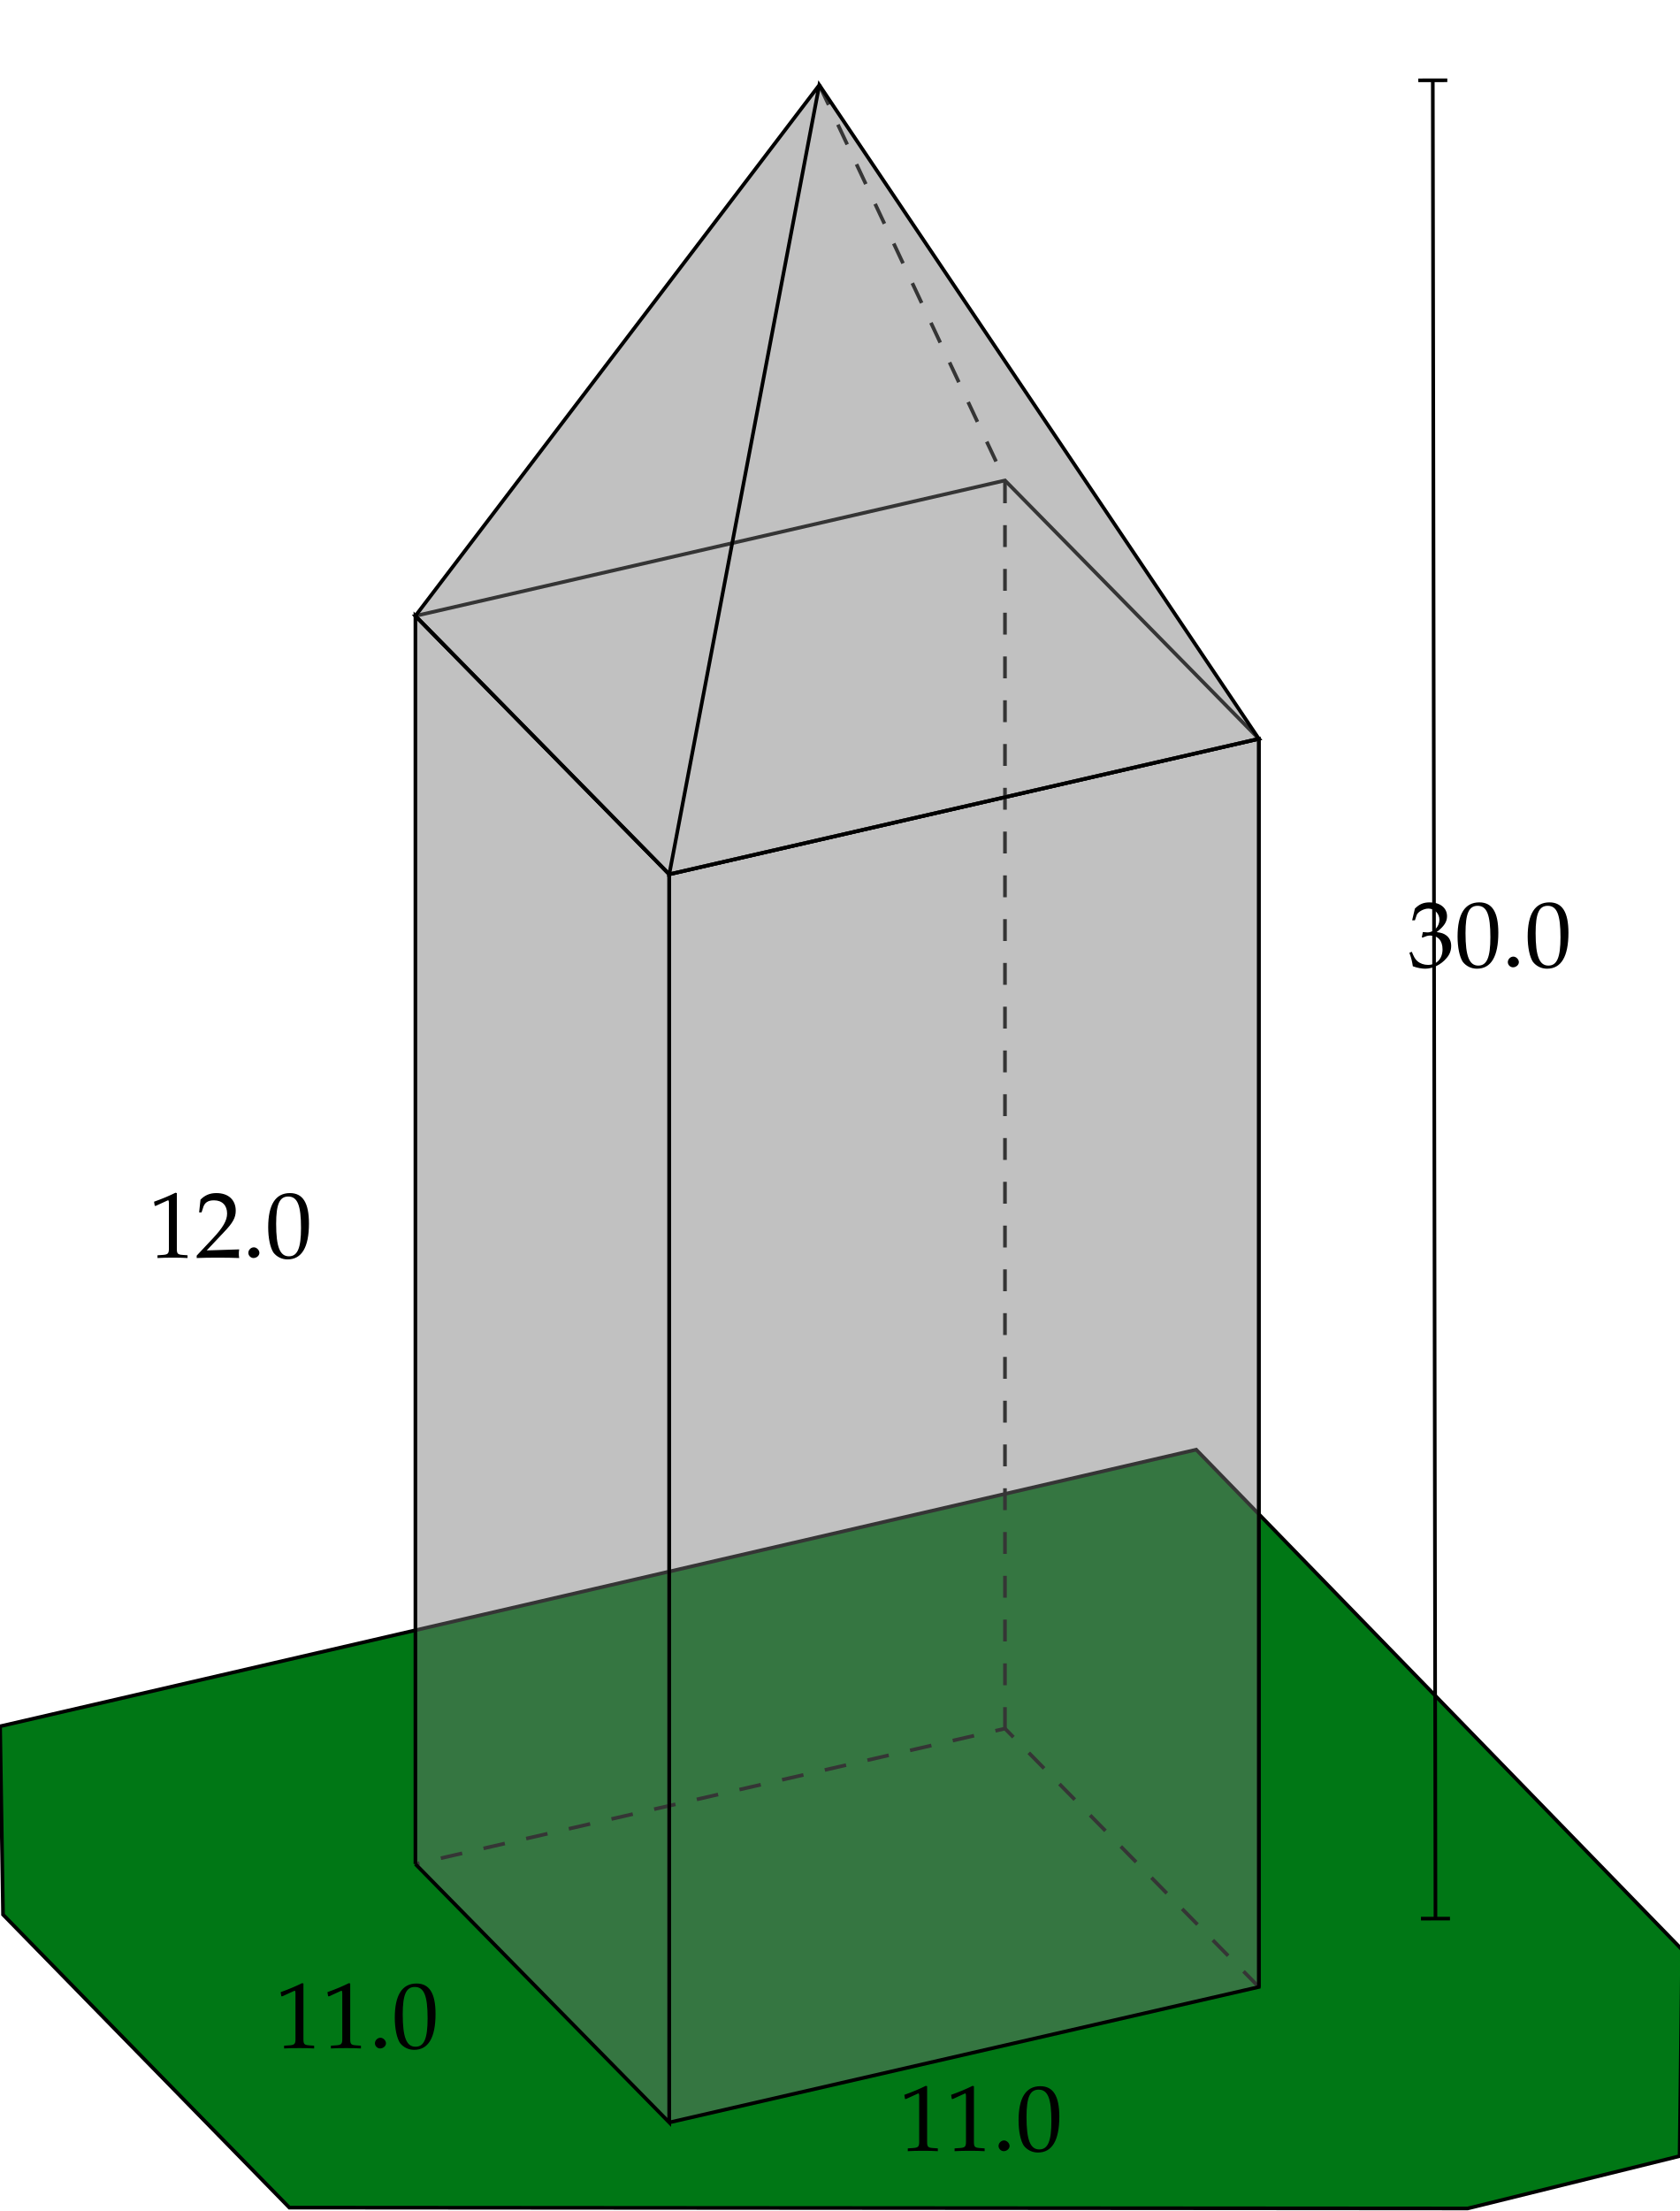
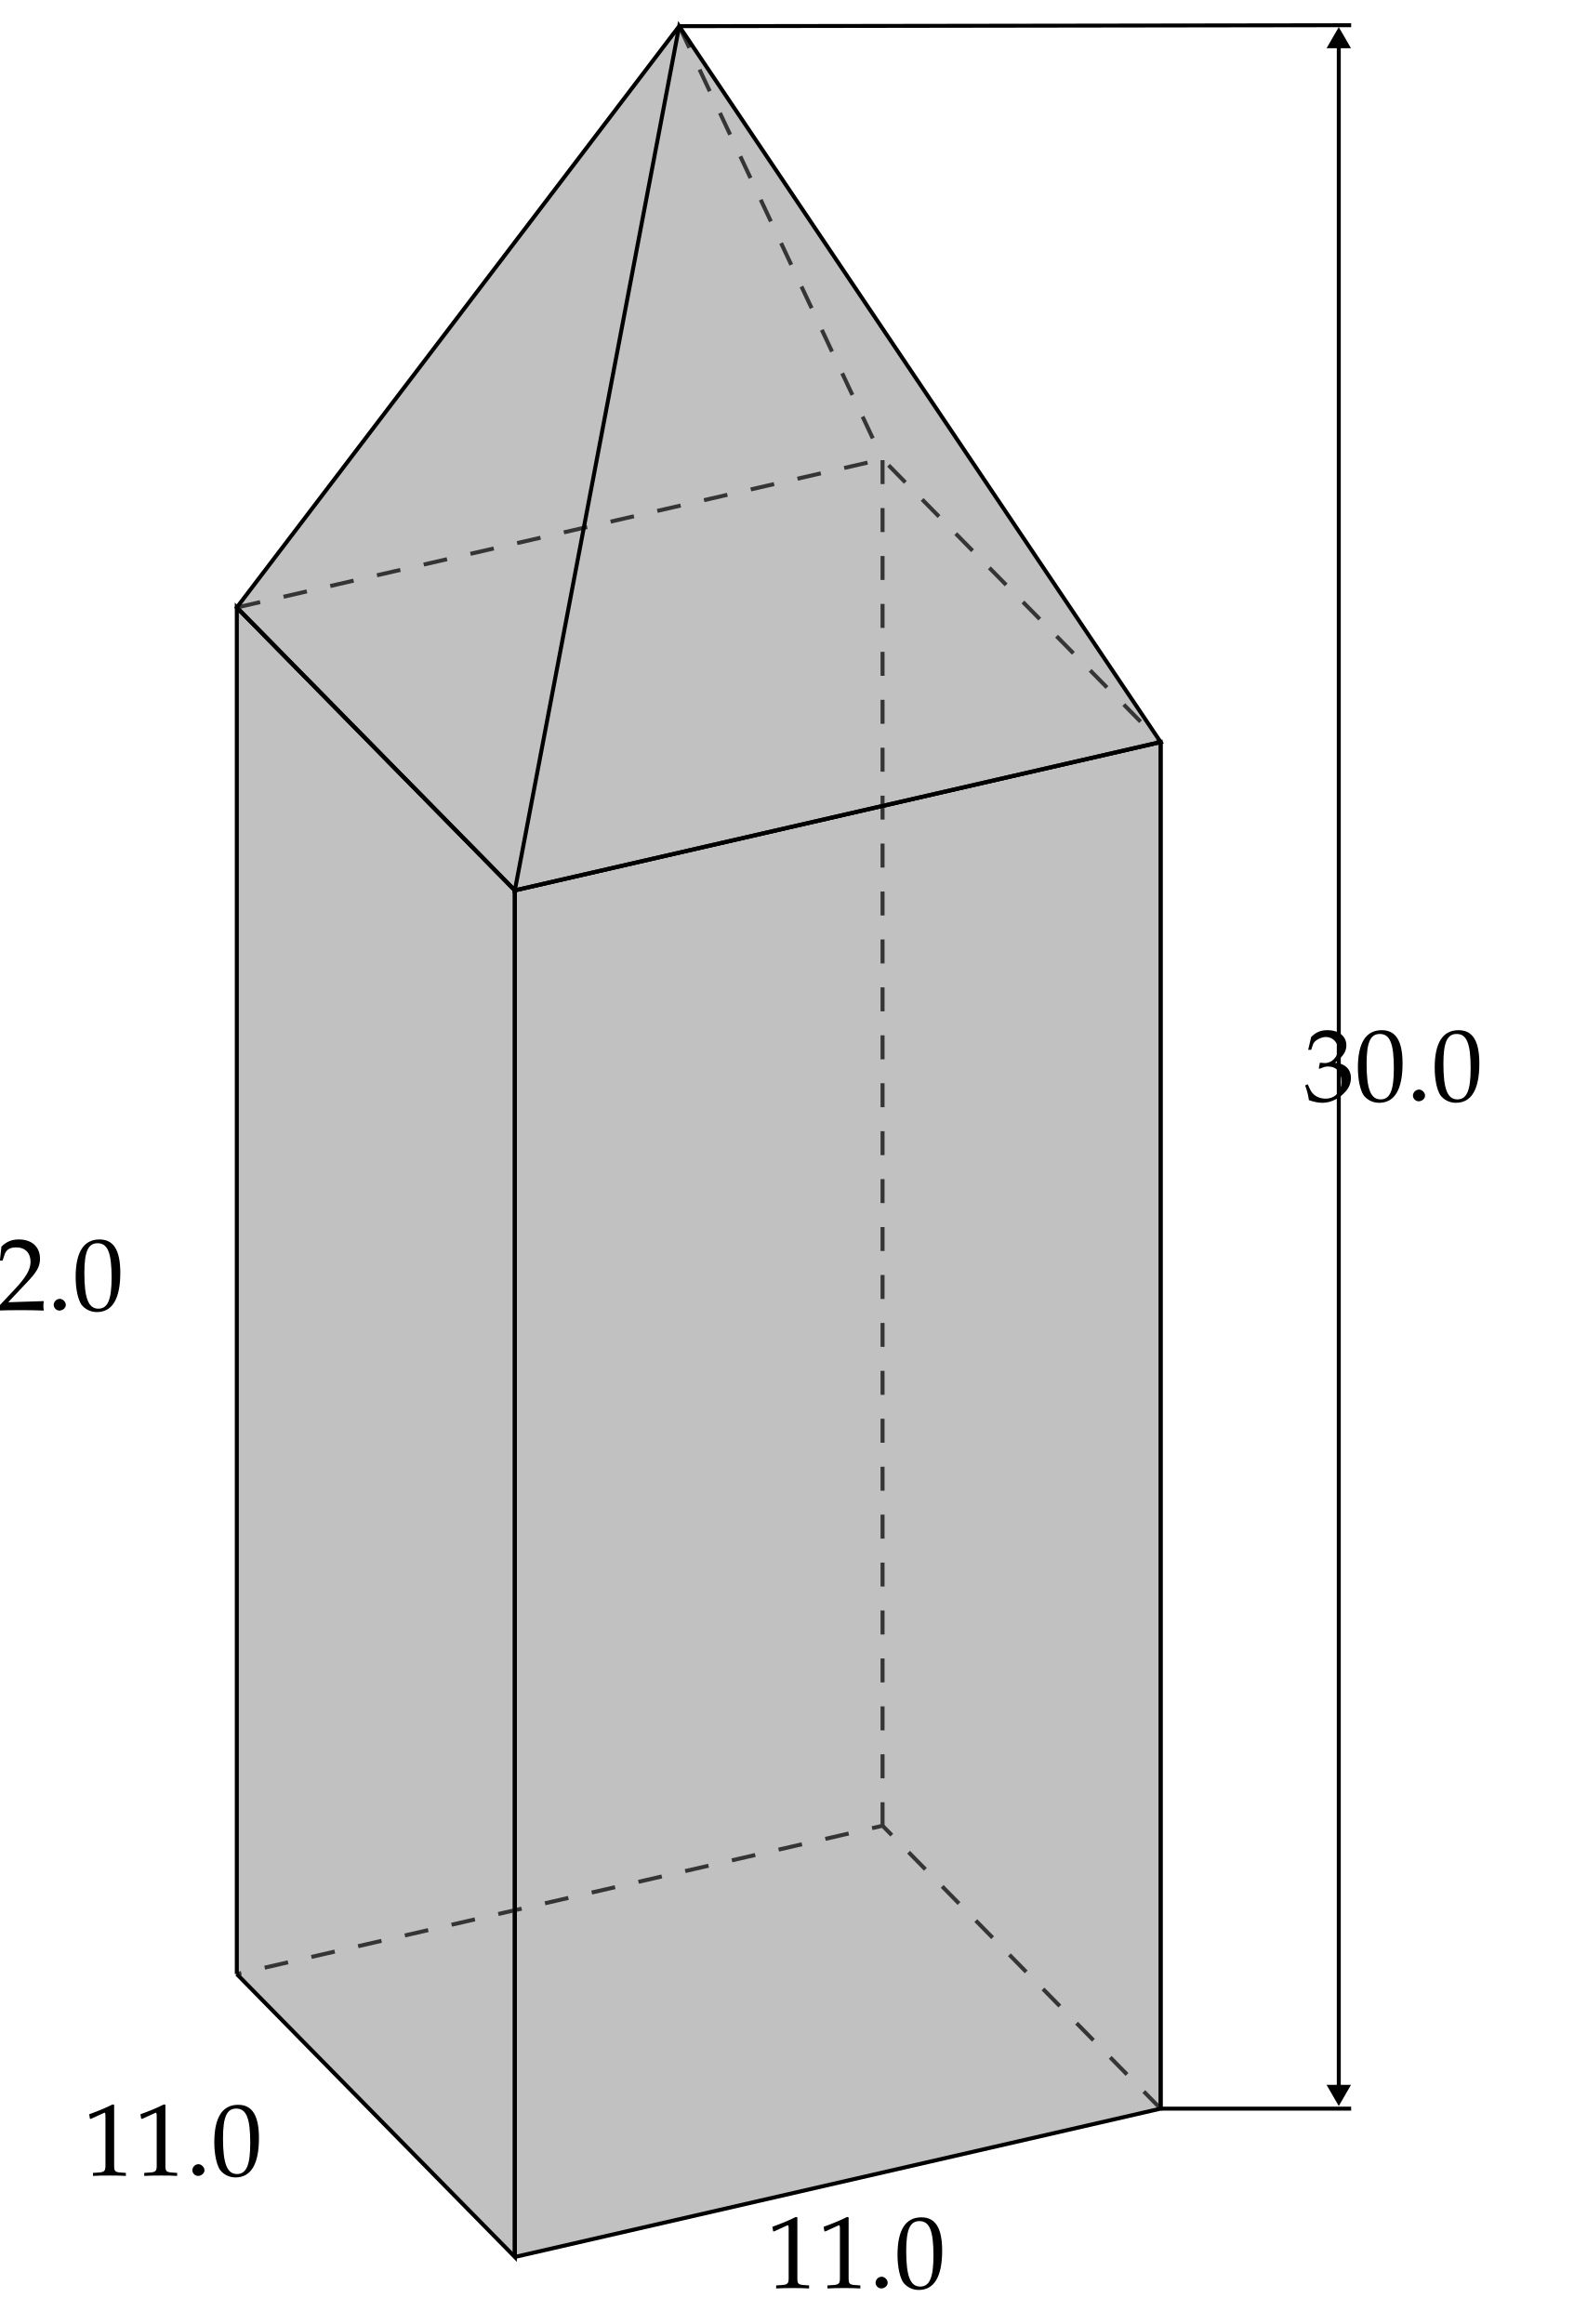
- <svg xmlns="http://www.w3.org/2000/svg" width="76mm" height="100mm" viewBox="0 0 76 100" version="1.1" id="svg1">
+ <svg xmlns="http://www.w3.org/2000/svg" width="65mm" height="96mm" viewBox="0 0 65 96" version="1.1" id="svg1">
  <defs id="defs1">
-     <marker style="overflow:visible" id="marker16" refX="0" refY="0" orient="auto" markerWidth="1" markerHeight="1" viewBox="0 0 1 1" preserveAspectRatio="xMidYMid">
-       <path style="fill:none;stroke:context-stroke;stroke-width:1" d="M 0,4 V -4" id="path16" />
+     <marker style="overflow:visible" id="marker1" refX="0" refY="0" orient="auto-start-reverse" markerWidth="1" markerHeight="1" viewBox="0 0 1 1" preserveAspectRatio="xMidYMid">
+       <path transform="scale(0.5)" style="fill:context-stroke;fill-rule:evenodd;stroke:context-stroke;stroke-width:1pt" d="M 5.77,0 -2.88,5 V -5 Z" id="path1" />
    </marker>
-     <marker style="overflow:visible" id="Stop" refX="0" refY="0" orient="auto" markerWidth="1" markerHeight="1" viewBox="0 0 1 1" preserveAspectRatio="xMidYMid">
-       <path style="fill:none;stroke:context-stroke;stroke-width:1" d="M 0,4 V -4" id="path23" />
+     <marker style="overflow:visible" id="Triangle" refX="0" refY="0" orient="auto-start-reverse" markerWidth="1" markerHeight="1" viewBox="0 0 1 1" preserveAspectRatio="xMidYMid">
+       <path transform="scale(0.5)" style="fill:context-stroke;fill-rule:evenodd;stroke:context-stroke;stroke-width:1pt" d="M 5.77,0 -2.88,5 V -5 Z" id="path135" />
    </marker>
  </defs>
  <g id="layer1">
-     <path style="fill:#007715;fill-opacity:1;stroke:#000000;stroke-width:0.165;stroke-opacity:1" d="M 0.005,78.077 54.114,65.566 76.097,88.184 75.982,97.518 66.394,99.885 13.09,99.847 0.137,86.596 Z" id="path1-7-0-0" />
-     <path style="fill:none;stroke:#000000;stroke-width:0.165;stroke-opacity:1" d="M 18.792,27.857 45.464,21.73 56.948,33.416 30.276,39.543 Z" id="path1-7-0" />
-     <path style="fill:none;stroke:#000000;stroke-width:0.165;stroke-opacity:1" d="M 56.948,89.867 V 33.416" id="path3" />
-     <path style="fill:none;stroke:#000000;stroke-width:0.165;stroke-opacity:1" d="M 30.276,95.995 V 39.543" id="path4" />
-     <path style="fill:none;stroke:#000000;stroke-width:0.165;stroke-opacity:1;stroke-dasharray:0.99,0.99;stroke-dashoffset:0" d="m 37.064,3.845 8.399,17.885 2e-6,56.451" id="path10" />
-     <path style="fill:none;stroke:#000000;stroke-width:0.165;stroke-dasharray:0.99, 0.99;stroke-dashoffset:0;stroke-opacity:1" d="M 56.948,89.867 45.464,78.181 18.792,84.308" id="path11" />
-     <path style="fill:#777777;fill-opacity:0.451;stroke:#000000;stroke-width:0.165;stroke-dasharray:none;stroke-dashoffset:0;stroke-opacity:1" d="M 30.276,95.995 56.948,89.867 V 33.416 l -26.672,6.127 v 56.451" id="path12" />
-     <path style="fill:#777777;fill-opacity:0.451;stroke:#000000;stroke-width:0.165;stroke-dasharray:none;stroke-dashoffset:0;stroke-opacity:1" d="M 18.792,84.308 30.276,95.995 V 39.543 L 18.792,27.857 l 1e-6,56.451" id="path13" />
-     <path style="fill:#777777;fill-opacity:0.451;stroke:#000000;stroke-width:0.165;stroke-dasharray:none;stroke-dashoffset:0;stroke-opacity:1" d="M 30.276,39.543 37.064,3.845 56.948,33.416 30.276,39.543 37.064,3.845 18.792,27.857 30.276,39.543" id="path14" />
-     <path style="fill:#777777;fill-opacity:0.451;stroke:#000000;stroke-width:0.164;stroke-dasharray:none;stroke-dashoffset:0;stroke-opacity:1;marker-end:url(#Stop);marker-start:url(#marker16)" d="M 64.938,86.775 64.817,3.632" id="path15" />
-     <text xml:space="preserve" style="font-size:4.233px;font-family:'TeX Gyre Pagella';-inkscape-font-specification:'TeX Gyre Pagella';text-align:center;text-anchor:middle;fill:#777777;fill-opacity:0.451;stroke:#000000;stroke-width:0.165;stroke-dasharray:none;stroke-dashoffset:0;stroke-opacity:1" x="70.044" y="43.732" id="text16">
-       <tspan id="tspan16" style="fill:#000000;fill-opacity:1;stroke:none;stroke-width:0.165" x="70.044" y="43.732">30.0</tspan>
+     <path style="fill:none;stroke:#000000;stroke-width:0.165;stroke-opacity:1" d="M 47.937,30.653 21.265,36.78 9.781,25.094" id="path1-7-0" />
+     <path style="fill:none;stroke:#000000;stroke-width:0.165;stroke-dasharray:0.99, 0.99;stroke-dashoffset:0;stroke-opacity:1" d="M 9.781,25.094 36.453,18.967 47.937,30.653" id="path1-7-0-2" />
+     <path style="fill:none;stroke:#000000;stroke-width:0.165;stroke-opacity:1" d="M 47.937,87.104 V 30.653" id="path3" />
+     <path style="fill:none;stroke:#000000;stroke-width:0.165;stroke-opacity:1" d="M 21.265,93.231 V 36.78" id="path4" />
+     <path style="fill:none;stroke:#000000;stroke-width:0.165;stroke-dasharray:0.99, 0.99;stroke-dashoffset:0;stroke-opacity:1" d="m 28.053,1.081 8.399,17.885 2e-6,56.451" id="path10" />
+     <path style="fill:none;stroke:#000000;stroke-width:0.165;stroke-dasharray:0.99, 0.99;stroke-dashoffset:0;stroke-opacity:1" d="M 47.937,87.104 36.453,75.418 9.781,81.545" id="path11" />
+     <path style="fill:#777777;fill-opacity:0.45;stroke:#000000;stroke-width:0.165;stroke-dasharray:none;stroke-dashoffset:0;stroke-opacity:1" d="M 21.265,93.231 47.937,87.104 V 30.653 l -26.672,6.127 v 56.451" id="path12" />
+     <path style="fill:#777777;fill-opacity:0.45;stroke:#000000;stroke-width:0.165;stroke-dasharray:none;stroke-dashoffset:0;stroke-opacity:1" d="M 9.781,81.545 21.265,93.231 V 36.78 L 9.781,25.094 l 1e-6,56.451" id="path13" />
+     <path style="fill:#777777;fill-opacity:0.45;stroke:#000000;stroke-width:0.165;stroke-dasharray:none;stroke-dashoffset:0;stroke-opacity:1" d="M 21.265,36.78 28.053,1.081 47.937,30.653 21.265,36.78 28.053,1.081 9.781,25.094 21.265,36.78" id="path14" />
+     <path style="fill:#777777;fill-opacity:0.451;stroke:#000000;stroke-width:0.164;stroke-dasharray:none;stroke-dashoffset:0;stroke-opacity:1;marker-start:url(#marker1);marker-end:url(#Triangle)" d="M 55.296,86.413 V 1.702" id="path15" />
+     <text xml:space="preserve" style="font-size:4.233px;font-family:'TeX Gyre Pagella';-inkscape-font-specification:'TeX Gyre Pagella';text-align:center;text-anchor:middle;fill:#777777;fill-opacity:0.451;stroke:#000000;stroke-width:0.165;stroke-dasharray:none;stroke-dashoffset:0;stroke-opacity:1" x="60.192" y="45.474" id="text16">
+       <tspan id="tspan16" style="fill:#000000;fill-opacity:1;stroke:none;stroke-width:0.165" x="60.192" y="45.474">30.0</tspan>
    </text>
-     <text xml:space="preserve" style="font-size:4.233px;font-family:'TeX Gyre Pagella';-inkscape-font-specification:'TeX Gyre Pagella';text-align:center;text-anchor:middle;fill:#777777;fill-opacity:0.451;stroke:#000000;stroke-width:0.165;stroke-dasharray:none;stroke-dashoffset:0;stroke-opacity:1" x="47.012" y="97.277" id="text16-4">
-       <tspan id="tspan16-4" style="fill:#000000;fill-opacity:1;stroke:none;stroke-width:0.165" x="47.012" y="97.277">11.0</tspan>
+     <text xml:space="preserve" style="font-size:4.233px;font-family:'TeX Gyre Pagella';-inkscape-font-specification:'TeX Gyre Pagella';text-align:center;text-anchor:middle;fill:#777777;fill-opacity:0.451;stroke:#000000;stroke-width:0.165;stroke-dasharray:none;stroke-dashoffset:0;stroke-opacity:1" x="38.001" y="94.514" id="text16-4">
+       <tspan id="tspan16-4" style="fill:#000000;fill-opacity:1;stroke:none;stroke-width:0.165" x="38.001" y="94.514">11.0</tspan>
    </text>
-     <text xml:space="preserve" style="font-size:4.233px;font-family:'TeX Gyre Pagella';-inkscape-font-specification:'TeX Gyre Pagella';text-align:center;text-anchor:middle;fill:#777777;fill-opacity:0.451;stroke:#000000;stroke-width:0.165;stroke-dasharray:none;stroke-dashoffset:0;stroke-opacity:1" x="18.796" y="92.632" id="text16-4-0">
-       <tspan id="tspan16-4-7" style="fill:#000000;fill-opacity:1;stroke:none;stroke-width:0.165" x="18.796" y="92.632">11.0</tspan>
+     <text xml:space="preserve" style="font-size:4.233px;font-family:'TeX Gyre Pagella';-inkscape-font-specification:'TeX Gyre Pagella';text-align:center;text-anchor:middle;fill:#777777;fill-opacity:0.451;stroke:#000000;stroke-width:0.165;stroke-dasharray:none;stroke-dashoffset:0;stroke-opacity:1" x="9.785" y="89.868" id="text16-4-0">
+       <tspan id="tspan16-4-7" style="fill:#000000;fill-opacity:1;stroke:none;stroke-width:0.165" x="9.785" y="89.868">11.0</tspan>
    </text>
-     <text xml:space="preserve" style="font-size:4.233px;font-family:'TeX Gyre Pagella';-inkscape-font-specification:'TeX Gyre Pagella';text-align:center;text-anchor:middle;fill:#777777;fill-opacity:0.451;stroke:#000000;stroke-width:0.165;stroke-dasharray:none;stroke-dashoffset:0;stroke-opacity:1" x="13.068" y="56.883" id="text16-4-9">
-       <tspan id="tspan16-4-9" style="fill:#000000;fill-opacity:1;stroke:none;stroke-width:0.165" x="13.068" y="56.883">12.0</tspan>
+     <text xml:space="preserve" style="font-size:4.233px;font-family:'TeX Gyre Pagella';-inkscape-font-specification:'TeX Gyre Pagella';text-align:center;text-anchor:middle;fill:#777777;fill-opacity:0.451;stroke:#000000;stroke-width:0.165;stroke-dasharray:none;stroke-dashoffset:0;stroke-opacity:1" x="4.058" y="54.12" id="text16-4-9">
+       <tspan id="tspan16-4-9" style="fill:#000000;fill-opacity:1;stroke:none;stroke-width:0.165" x="4.058" y="54.12">12.0</tspan>
    </text>
+     <path style="fill:#777777;fill-opacity:0.45;stroke:#000000;stroke-width:0.164;stroke-dasharray:none;stroke-dashoffset:0" d="M 28.053,1.081 55.807,1.041" id="path2" />
+     <path style="fill:#777777;fill-opacity:0.45;stroke:#000000;stroke-width:0.164;stroke-dasharray:none;stroke-dashoffset:0" d="m 47.937,87.104 h 7.87" id="path5" />
  </g>
</svg>
